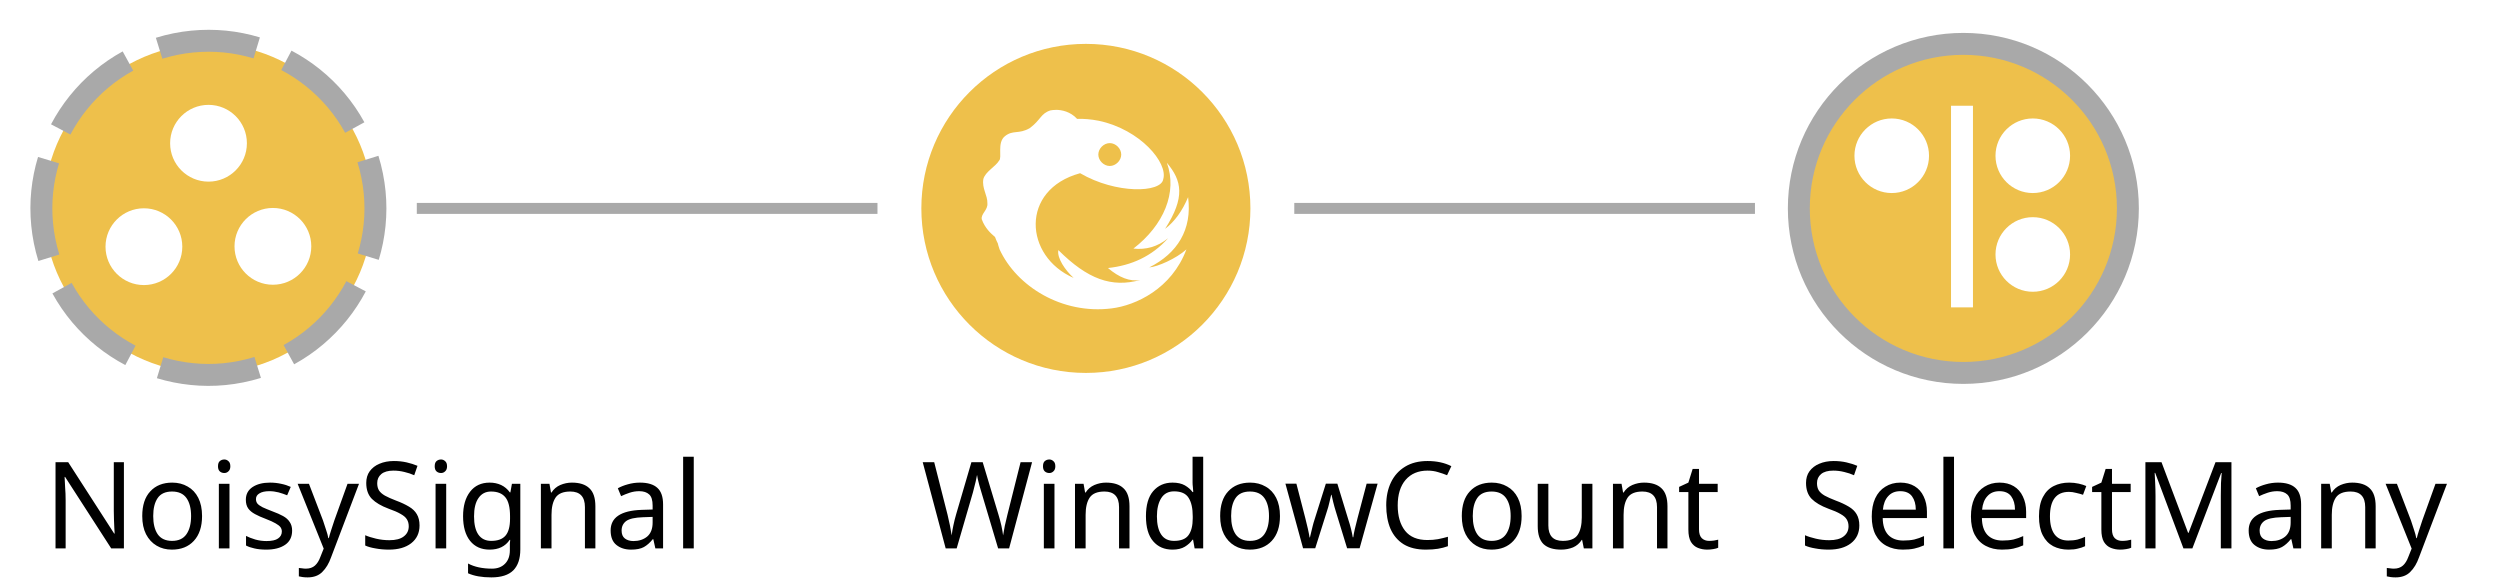
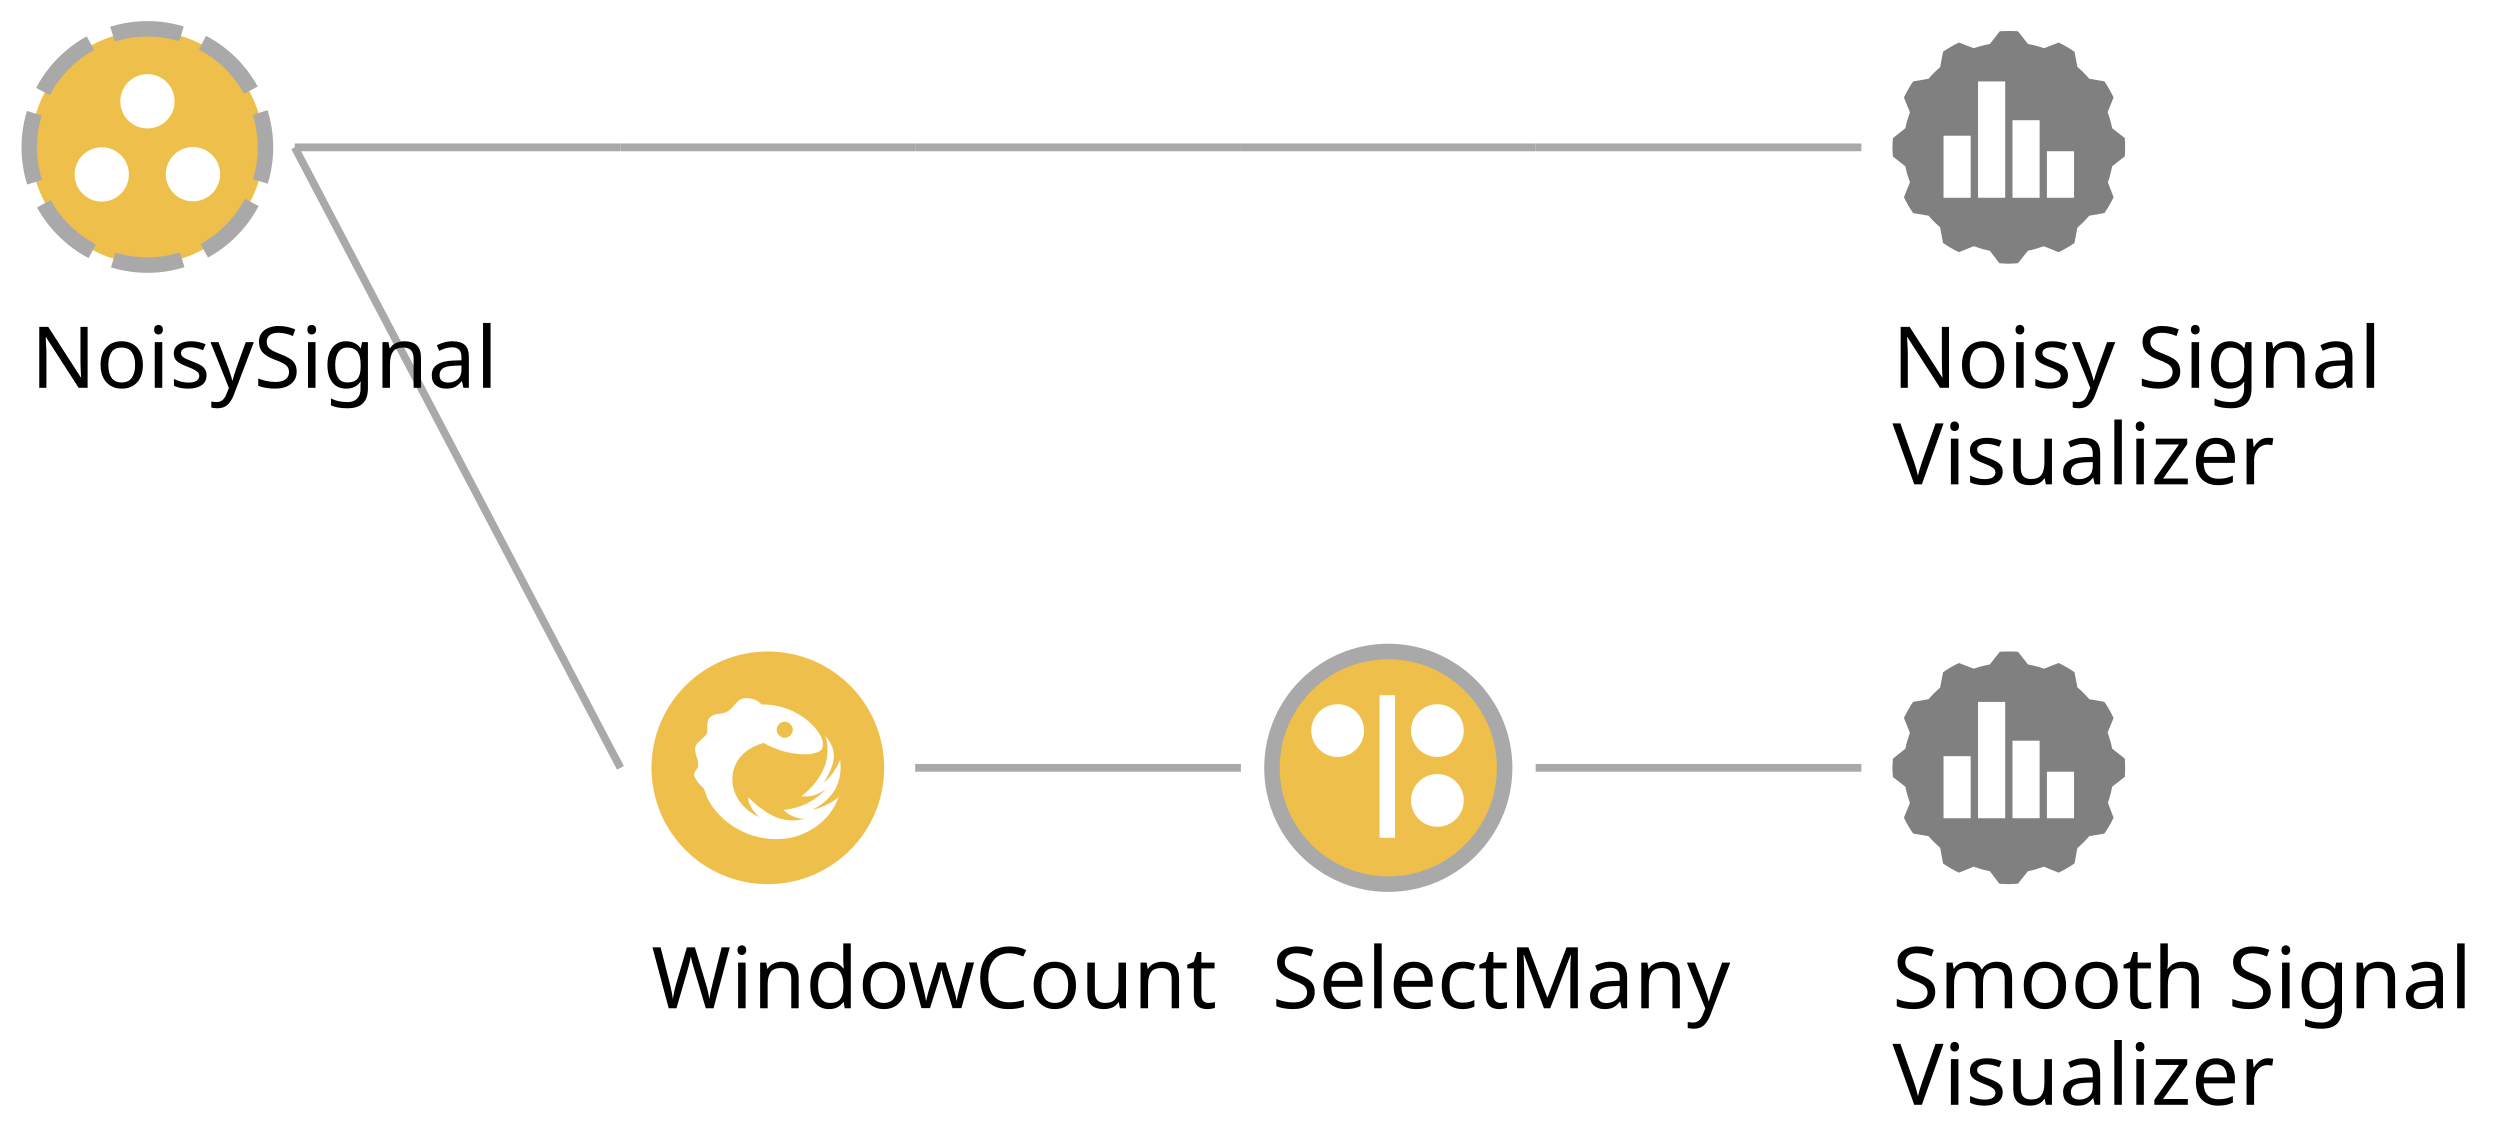
- <svg xmlns="http://www.w3.org/2000/svg" width="227.926" height="52.825" id="SvgGdi_output">
+ <svg xmlns="http://www.w3.org/2000/svg" width="322.338" height="146.65" id="SvgGdi_output">
  <style>text { fill: #000; } @media (prefers-color-scheme: dark) { text { fill: #eee; } }</style>
  <rect id="background" height="100.00%" style="fill:none;" width="100.00%" y="0.00" x="0.00" />
  <g style="shape-rendering:auto;" id="root_group">
-     <line y1="19.00" style="stroke:rgb(169,169,169);fill:none;stroke-linecap:butt;stroke-miterlimit:9;opacity:1;stroke-width:1;stroke-linejoin:miter;" id="2" x2="160.00" y2="19.00" x1="118.00" />
-     <line y1="19.00" style="stroke:rgb(169,169,169);fill:none;stroke-linecap:butt;stroke-miterlimit:9;opacity:1;stroke-width:1;stroke-linejoin:miter;" id="3" x2="80.00" y2="19.00" x1="38.00" />
-     <ellipse id="36" cy="15.00" cx="15.00" transform="matrix(1.00 0.00 0.00 1.00 164.00 4.00 ) " rx="15.00" ry="15.00" style="stroke:none;opacity:1;fill:rgb(238,192,75);" />
-     <ellipse id="39" cy="15.00" cx="15.00" transform="matrix(1.00 0.00 0.00 1.00 164.00 4.00 ) " rx="15.00" ry="15.00" style="stroke:rgb(169,169,169);fill:none;stroke-linecap:butt;stroke-miterlimit:9;opacity:1;stroke-width:2;stroke-linejoin:miter;" />
-     <path transform="matrix(1.00 0.00 0.00 1.00 164.00 4.00 ) " id="46" d="M 14.876 5.641 14.876 24.023 " style="stroke:rgb(255,255,255);fill:none;stroke-linecap:butt;stroke-miterlimit:9;opacity:1;stroke-width:2;stroke-linejoin:miter;" />
-     <ellipse id="47" cy="10.20" cx="8.47" transform="matrix(1.00 0.00 0.00 1.00 164.00 4.00 ) " rx="3.40" ry="3.40" style="stroke:none;opacity:1;fill:rgb(255,255,255);" />
-     <ellipse id="48" cy="10.20" cx="21.33" transform="matrix(1.00 0.00 0.00 1.00 164.00 4.00 ) " rx="3.40" ry="3.40" style="stroke:none;opacity:1;fill:rgb(255,255,255);" />
-     <ellipse id="49" cy="19.20" cx="21.33" transform="matrix(1.00 0.00 0.00 1.00 164.00 4.00 ) " rx="3.40" ry="3.40" style="stroke:none;opacity:1;fill:rgb(255,255,255);" />
-     <text id="50" transform="matrix(1.00 0.00 0.00 1.00 0.00 0.00 ) " x="164.00px" y="39.00px" style="stroke:none;clip-path:url(#52_text_clipper);font-family:Microsoft Sans Serif;font-size:8.25pt;opacity:1;">
-       <tspan dy="8.25pt" id="54">SelectMany</tspan>
+     <line y1="19.00" style="stroke:rgb(169,169,169);fill:none;stroke-linecap:butt;stroke-miterlimit:9;opacity:1;stroke-width:1;stroke-linejoin:miter;" id="2" x2="240.00" y2="19.00" x1="198.00" />
+     <line y1="99.00" style="stroke:rgb(169,169,169);fill:none;stroke-linecap:butt;stroke-miterlimit:9;opacity:1;stroke-width:1;stroke-linejoin:miter;" id="3" x2="240.00" y2="99.00" x1="198.00" />
+     <line y1="19.00" style="stroke:rgb(169,169,169);fill:none;stroke-linecap:butt;stroke-miterlimit:9;opacity:1;stroke-width:1;stroke-linejoin:miter;" id="4" x2="160.00" y2="19.00" x1="118.00" />
+     <line y1="99.00" style="stroke:rgb(169,169,169);fill:none;stroke-linecap:butt;stroke-miterlimit:9;opacity:1;stroke-width:1;stroke-linejoin:miter;" id="5" x2="160.00" y2="99.00" x1="118.00" />
+     <line y1="19.00" style="stroke:rgb(169,169,169);fill:none;stroke-linecap:butt;stroke-miterlimit:9;opacity:1;stroke-width:1;stroke-linejoin:miter;" id="6" x2="80.00" y2="19.00" x1="38.00" />
+     <line y1="19.00" style="stroke:rgb(169,169,169);fill:none;stroke-linecap:butt;stroke-miterlimit:9;opacity:1;stroke-width:1;stroke-linejoin:miter;" id="7" x2="80.00" y2="99.00" x1="38.00" />
+     <path d="M 15 0 C 15.401 0 15.794 0 16.187 0.033 L 17.476 1.671 C 18.195 1.804 18.878 1.977 19.552 2.218 L 21.429 1.483 C 22.14 1.823 22.829 2.227 23.473 2.67 L 23.849 4.621 C 24.395 5.087 24.913 5.605 25.379 6.151 L 27.33 6.494 C 27.773 7.138 28.177 7.861 28.517 8.571 L 27.746 10.448 C 27.987 11.122 28.196 11.805 28.329 12.523 L 29.967 13.813 C 29.998 14.206 30 14.599 30 15 30 15.392 29.997 15.769 29.967 16.154 L 28.329 17.44 C 28.198 18.146 28.017 18.852 27.782 19.516 L 28.517 21.429 C 28.176 22.143 27.775 22.826 27.33 23.473 L 25.379 23.813 C 24.913 24.358 24.395 24.877 23.849 25.342 L 23.473 27.33 C 22.828 27.774 22.14 28.177 21.429 28.517 L 19.516 27.746 C 18.851 27.982 18.184 28.198 17.476 28.329 L 16.187 29.934 C 15.793 29.965 15.401 30 15 30 14.599 30 14.173 29.966 13.78 29.934 L 12.56 28.329 C 11.862 28.2 11.141 27.977 10.484 27.746 L 8.571 28.517 C 7.856 28.176 7.174 27.776 6.527 27.33 L 6.151 25.306 C 5.617 24.848 5.114 24.348 4.658 23.813 L 2.67 23.473 C 2.225 22.826 1.824 22.143 1.483 21.429 L 2.254 19.516 C 2.023 18.859 1.8 18.138 1.671 17.44 L 0.066 16.187 C 0.035 15.794 -9.272993E-05 15.401 -9.272993E-05 15 -9.272993E-05 14.599 0.035 14.206 0.066 13.813 L 1.671 12.524 C 1.802 11.816 2.019 11.149 2.254 10.484 L 1.483 8.571 C 1.823 7.861 2.227 7.138 2.67 6.494 L 4.658 6.151 C 5.114 5.616 5.617 5.116 6.151 4.658 L 6.527 2.67 C 7.174 2.225 7.857 1.824 8.571 1.483 L 10.484 2.218 C 11.148 1.983 11.854 1.802 12.56 1.671 L 13.846 0.033 C 14.231 0.003 14.608 -0 15 -0 z " style="stroke:none;fill-rule:evenodd;opacity:1;fill:rgb(128,128,128);" transform="matrix(1.00 0.00 0.00 1.00 244.00 4.00 ) " id="40" />
+     <rect id="47" height="8.00" style="stroke:none;opacity:1;fill:rgb(255,255,255);" transform="matrix(1.00 0.00 0.00 1.00 244.00 4.00 ) " width="3.50" y="13.50" x="6.59" />
+     <rect id="48" height="15.00" style="stroke:none;opacity:1;fill:rgb(255,255,255);" transform="matrix(1.00 0.00 0.00 1.00 244.00 4.00 ) " width="3.50" y="6.50" x="11.04" />
+     <rect id="49" height="10.00" style="stroke:none;opacity:1;fill:rgb(255,255,255);" transform="matrix(1.00 0.00 0.00 1.00 244.00 4.00 ) " width="3.50" y="11.50" x="15.48" />
+     <rect id="50" height="6.00" style="stroke:none;opacity:1;fill:rgb(255,255,255);" transform="matrix(1.00 0.00 0.00 1.00 244.00 4.00 ) " width="3.50" y="15.50" x="19.92" />
+     <text id="51" transform="matrix(1.00 0.00 0.00 1.00 0.00 0.00 ) " x="244.00px" y="39.00px" style="stroke:none;clip-path:url(#53_text_clipper);font-family:Microsoft Sans Serif;font-size:8.25pt;opacity:1;">
+       <tspan dy="8.25pt" id="55">Noisy Signal </tspan>
    </text>
-     <ellipse id="56" cy="15.00" cx="15.00" transform="matrix(1.00 0.00 0.00 1.00 84.00 4.00 ) " rx="15.00" ry="15.00" style="stroke:none;opacity:1;fill:rgb(238,192,75);" />
-     <path transform="matrix(1.00 0.00 0.00 1.00 84.00 4.00 ) " id="59" d="M 12.246 6.014 12.246 6.02 C 12.058 6.02 11.895 6.04 11.767 6.066 10.869 6.353 10.896 6.934 9.877 7.686 8.863 8.264 8.353 7.82 7.615 8.42 6.878 9.016 7.393 10.383 7.084 10.648 6.777 11.18 5.826 11.655 5.652 12.326 5.509 13.185 6.042 13.797 6.021 14.533 6.083 15.146 5.411 15.495 5.508 15.992 5.797 16.804 6.354 17.292 6.617 17.518 6.663 17.55 6.7 17.599 6.715 17.602 6.791 17.792 6.859 17.986 6.955 18.166 6.95 18.14 6.949 18.114 6.943 18.088 6.998 18.305 7.055 18.524 7.133 18.738 8.683 22.099 12.814 24.686 17.342 24.117 19.541 23.848 22.824 22.332 24.166 18.738 23.22 19.587 21.532 20.324 20.777 20.381 23.33 19.105 24.707 16.937 24.32 13.975 23.792 15.233 23.093 16.201 22.221 16.865 24.075 13.976 23.757 12.481 22.385 10.84 23.366 13.539 22.097 16.534 19.332 18.664 20.452 18.785 21.517 18.516 22.502 17.713 21.013 19.374 19.15 20.208 17.014 20.436 18.034 21.303 19.018 21.695 19.959 21.527 17.345 22.249 15.155 21.454 12.49 18.801 12.351 19.515 13.105 20.628 13.883 21.338 9.373 19.383 8.976 13.296 14.469 11.793 14.472 11.793 14.475 11.794 14.478 11.793 17.75 13.707 21.865 13.581 22.051 12.344 22.509 10.861 19.965 7.805 16.162 7.008 15.462 6.871 14.792 6.817 14.154 6.836 14.167 6.836 14.179 6.836 14.191 6.826 13.584 6.177 12.81 6.012 12.246 6.014 z M 17.178 9.047 C 17.724 9.047 18.223 9.544 18.223 10.09 18.223 10.636 17.724 11.133 17.178 11.133 16.632 11.133 16.135 10.636 16.135 10.09 16.135 9.544 16.632 9.047 17.178 9.047 z " style="stroke:none;fill-rule:evenodd;opacity:1;fill:rgb(255,255,255);" />
-     <text id="60" transform="matrix(1.00 0.00 0.00 1.00 0.00 0.00 ) " x="84.00px" y="39.00px" style="stroke:none;clip-path:url(#62_text_clipper);font-family:Microsoft Sans Serif;font-size:8.25pt;opacity:1;">
-       <tspan dy="8.25pt" id="64">WindowCount</tspan>
+     <text id="57" transform="matrix(1.00 0.00 0.00 1.00 0.00 0.00 ) " x="244.00px" y="51.45px" style="stroke:none;clip-path:url(#59_text_clipper);font-family:Microsoft Sans Serif;font-size:8.25pt;opacity:1;">
+       <tspan dy="8.25pt" id="61">Visualizer</tspan>
    </text>
-     <ellipse id="66" cy="15.00" cx="15.00" transform="matrix(1.00 0.00 0.00 1.00 4.00 4.00 ) " rx="15.00" ry="15.00" style="stroke:none;opacity:1;fill:rgb(238,192,75);" />
-     <path style="stroke:rgb(169,169,169);fill:none;stroke-linecap:butt;stroke-miterlimit:9;opacity:1;stroke-width:2;stroke-linejoin:miter;" transform="matrix(1.00 0.00 0.00 1.00 4.00 4.00 ) " id="69" d="M 1.536 7.8 C 1.991 6.939 2.528 6.12 3.14 5.359 3.753 4.597 4.44 3.891 5.197 3.254 5.953 2.617 6.778 2.049 7.665 1.563 M 0.454 19.5 C 0.144 18.496 -0.057 17.483 -0.156 16.477 -0.255 15.47 -0.252 14.468 -0.153 13.484 -0.053 12.501 0.141 11.535 0.425 10.599 M 7.892 28.399 C 7.031 27.945 6.213 27.408 5.451 26.795 4.689 26.183 3.983 25.495 3.346 24.739 2.71 23.983 2.142 23.157 1.655 22.27 M 19.494 29.499 C 18.49 29.81 17.478 30.01 16.471 30.11 15.464 30.208 14.463 30.205 13.479 30.102 12.495 30.003 11.529 29.808 10.594 29.524 M 28.464 22.099 C 28.009 22.961 27.472 23.779 26.86 24.541 26.247 25.303 25.559 26.008 24.803 26.645 24.047 27.282 23.222 27.85 22.335 28.337 M 29.546 10.499 C 29.856 11.504 30.057 12.516 30.156 13.522 30.255 14.529 30.251 15.531 30.152 16.515 30.053 17.499 29.858 18.465 29.574 19.4 M 22.108 1.5 C 22.969 1.955 23.787 2.492 24.549 3.104 25.311 3.716 26.017 4.404 26.654 5.16 27.291 5.917 27.859 6.742 28.345 7.629 M 10.505 0.4 C 11.509 0.09 12.521 -0.111 13.528 -0.21 14.535 -0.309 15.536 -0.306 16.52 -0.21 17.504 -0.111 18.47 0.084 19.405 0.367 " />
-     <ellipse id="75" cy="9.06" cx="15.01" transform="matrix(1.00 0.00 0.00 1.00 4.00 4.00 ) " rx="3.50" ry="3.50" style="stroke:none;opacity:1;fill:rgb(255,255,255);" />
-     <ellipse id="76" cy="18.49" cx="9.12" transform="matrix(1.00 0.00 0.00 1.00 4.00 4.00 ) " rx="3.50" ry="3.50" style="stroke:none;opacity:1;fill:rgb(255,255,255);" />
-     <ellipse id="77" cy="18.46" cx="20.88" transform="matrix(1.00 0.00 0.00 1.00 4.00 4.00 ) " rx="3.50" ry="3.50" style="stroke:none;opacity:1;fill:rgb(255,255,255);" />
-     <text id="78" transform="matrix(1.00 0.00 0.00 1.00 0.00 0.00 ) " x="4.00px" y="39.00px" style="stroke:none;clip-path:url(#80_text_clipper);font-family:Microsoft Sans Serif;font-size:8.25pt;opacity:1;">
-       <tspan dy="8.25pt" id="82">NoisySignal</tspan>
+     <path d="M 15 0 C 15.401 0 15.794 0 16.187 0.033 L 17.476 1.671 C 18.195 1.804 18.878 1.977 19.552 2.218 L 21.429 1.483 C 22.14 1.823 22.829 2.227 23.473 2.67 L 23.849 4.621 C 24.395 5.087 24.913 5.605 25.379 6.151 L 27.33 6.494 C 27.773 7.138 28.177 7.861 28.517 8.571 L 27.746 10.448 C 27.987 11.122 28.196 11.805 28.329 12.523 L 29.967 13.813 C 29.998 14.206 30 14.599 30 15 30 15.392 29.997 15.769 29.967 16.154 L 28.329 17.44 C 28.198 18.146 28.017 18.852 27.782 19.516 L 28.517 21.429 C 28.176 22.143 27.775 22.826 27.33 23.473 L 25.379 23.813 C 24.913 24.358 24.395 24.877 23.849 25.342 L 23.473 27.33 C 22.828 27.774 22.14 28.177 21.429 28.517 L 19.516 27.746 C 18.851 27.982 18.184 28.198 17.476 28.329 L 16.187 29.934 C 15.793 29.965 15.401 30 15 30 14.599 30 14.173 29.966 13.78 29.934 L 12.56 28.329 C 11.862 28.2 11.141 27.977 10.484 27.746 L 8.571 28.517 C 7.856 28.176 7.174 27.776 6.527 27.33 L 6.151 25.306 C 5.617 24.848 5.114 24.348 4.658 23.813 L 2.67 23.473 C 2.225 22.826 1.824 22.143 1.483 21.429 L 2.254 19.516 C 2.023 18.859 1.8 18.138 1.671 17.44 L 0.066 16.187 C 0.035 15.794 -9.272993E-05 15.401 -9.272993E-05 15 -9.272993E-05 14.599 0.035 14.206 0.066 13.813 L 1.671 12.524 C 1.802 11.816 2.019 11.149 2.254 10.484 L 1.483 8.571 C 1.823 7.861 2.227 7.138 2.67 6.494 L 4.658 6.151 C 5.114 5.616 5.617 5.116 6.151 4.658 L 6.527 2.67 C 7.174 2.225 7.857 1.824 8.571 1.483 L 10.484 2.218 C 11.148 1.983 11.854 1.802 12.56 1.671 L 13.846 0.033 C 14.231 0.003 14.608 -0 15 -0 z " style="stroke:none;fill-rule:evenodd;opacity:1;fill:rgb(128,128,128);" transform="matrix(1.00 0.00 0.00 1.00 244.00 84.00 ) " id="63" />
+     <rect id="64" height="8.00" style="stroke:none;opacity:1;fill:rgb(255,255,255);" transform="matrix(1.00 0.00 0.00 1.00 244.00 84.00 ) " width="3.50" y="13.50" x="6.59" />
+     <rect id="65" height="15.00" style="stroke:none;opacity:1;fill:rgb(255,255,255);" transform="matrix(1.00 0.00 0.00 1.00 244.00 84.00 ) " width="3.50" y="6.50" x="11.04" />
+     <rect id="66" height="10.00" style="stroke:none;opacity:1;fill:rgb(255,255,255);" transform="matrix(1.00 0.00 0.00 1.00 244.00 84.00 ) " width="3.50" y="11.50" x="15.48" />
+     <rect id="67" height="6.00" style="stroke:none;opacity:1;fill:rgb(255,255,255);" transform="matrix(1.00 0.00 0.00 1.00 244.00 84.00 ) " width="3.50" y="15.50" x="19.92" />
+     <text id="68" transform="matrix(1.00 0.00 0.00 1.00 0.00 0.00 ) " x="244.00px" y="119.00px" style="stroke:none;clip-path:url(#70_text_clipper);font-family:Microsoft Sans Serif;font-size:8.25pt;opacity:1;">
+       <tspan dy="8.25pt" id="72">Smooth Signal </tspan>
+     </text>
+     <text id="74" transform="matrix(1.00 0.00 0.00 1.00 0.00 0.00 ) " x="244.00px" y="131.45px" style="stroke:none;clip-path:url(#76_text_clipper);font-family:Microsoft Sans Serif;font-size:8.25pt;opacity:1;">
+       <tspan dy="8.25pt" id="78">Visualizer</tspan>
+     </text>
+     <line y1="19.00" style="stroke:rgb(169,169,169);fill:none;stroke-linecap:butt;stroke-miterlimit:9;opacity:1;stroke-width:1;stroke-linejoin:miter;" id="80" x2="198.00" y2="19.00" x1="160.00" />
+     <ellipse id="83" cy="15.00" cx="15.00" transform="matrix(1.00 0.00 0.00 1.00 164.00 84.00 ) " rx="15.00" ry="15.00" style="stroke:none;opacity:1;fill:rgb(238,192,75);" />
+     <ellipse id="86" cy="15.00" cx="15.00" transform="matrix(1.00 0.00 0.00 1.00 164.00 84.00 ) " rx="15.00" ry="15.00" style="stroke:rgb(169,169,169);fill:none;stroke-linecap:butt;stroke-miterlimit:9;opacity:1;stroke-width:2;stroke-linejoin:miter;" />
+     <path transform="matrix(1.00 0.00 0.00 1.00 164.00 84.00 ) " id="93" style="stroke:rgb(255,255,255);fill:none;stroke-linecap:butt;stroke-miterlimit:9;opacity:1;stroke-width:2;stroke-linejoin:miter;" d="M 14.876 5.641 14.876 24.023 " />
+     <ellipse id="94" cy="10.20" cx="8.47" transform="matrix(1.00 0.00 0.00 1.00 164.00 84.00 ) " rx="3.40" ry="3.40" style="stroke:none;opacity:1;fill:rgb(255,255,255);" />
+     <ellipse id="95" cy="10.20" cx="21.33" transform="matrix(1.00 0.00 0.00 1.00 164.00 84.00 ) " rx="3.40" ry="3.40" style="stroke:none;opacity:1;fill:rgb(255,255,255);" />
+     <ellipse id="96" cy="19.20" cx="21.33" transform="matrix(1.00 0.00 0.00 1.00 164.00 84.00 ) " rx="3.40" ry="3.40" style="stroke:none;opacity:1;fill:rgb(255,255,255);" />
+     <text id="97" transform="matrix(1.00 0.00 0.00 1.00 0.00 0.00 ) " x="164.00px" y="119.00px" style="stroke:none;clip-path:url(#99_text_clipper);font-family:Microsoft Sans Serif;font-size:8.25pt;opacity:1;">
+       <tspan dy="8.25pt" id="101">SelectMany</tspan>
+     </text>
+     <line y1="19.00" style="stroke:rgb(169,169,169);fill:none;stroke-linecap:butt;stroke-miterlimit:9;opacity:1;stroke-width:1;stroke-linejoin:miter;" id="103" x2="118.00" y2="19.00" x1="80.00" />
+     <ellipse id="104" cy="15.00" cx="15.00" transform="matrix(1.00 0.00 0.00 1.00 84.00 84.00 ) " rx="15.00" ry="15.00" style="stroke:none;opacity:1;fill:rgb(238,192,75);" />
+     <path transform="matrix(1.00 0.00 0.00 1.00 84.00 84.00 ) " id="107" d="M 12.246 6.014 12.246 6.02 C 12.058 6.02 11.895 6.04 11.767 6.066 10.869 6.353 10.896 6.934 9.877 7.686 8.863 8.264 8.353 7.82 7.615 8.42 6.878 9.016 7.393 10.383 7.084 10.648 6.777 11.18 5.826 11.655 5.652 12.326 5.509 13.185 6.042 13.797 6.021 14.533 6.083 15.146 5.411 15.495 5.508 15.992 5.797 16.804 6.354 17.292 6.617 17.518 6.663 17.55 6.7 17.599 6.715 17.602 6.791 17.792 6.859 17.986 6.955 18.166 6.95 18.14 6.949 18.114 6.943 18.088 6.998 18.305 7.055 18.524 7.133 18.738 8.683 22.099 12.814 24.686 17.342 24.117 19.541 23.848 22.824 22.332 24.166 18.738 23.22 19.587 21.532 20.324 20.777 20.381 23.33 19.105 24.707 16.937 24.32 13.975 23.792 15.233 23.093 16.201 22.221 16.865 24.075 13.976 23.757 12.481 22.385 10.84 23.366 13.539 22.097 16.534 19.332 18.664 20.452 18.785 21.517 18.516 22.502 17.713 21.013 19.374 19.15 20.208 17.014 20.436 18.034 21.303 19.018 21.695 19.959 21.527 17.345 22.249 15.155 21.454 12.49 18.801 12.351 19.515 13.105 20.628 13.883 21.338 9.373 19.383 8.976 13.296 14.469 11.793 14.472 11.793 14.475 11.794 14.478 11.793 17.75 13.707 21.865 13.581 22.051 12.344 22.509 10.861 19.965 7.805 16.162 7.008 15.462 6.871 14.792 6.817 14.154 6.836 14.167 6.836 14.179 6.836 14.191 6.826 13.584 6.177 12.81 6.012 12.246 6.014 z M 17.178 9.047 C 17.724 9.047 18.223 9.544 18.223 10.09 18.223 10.636 17.724 11.133 17.178 11.133 16.632 11.133 16.135 10.636 16.135 10.09 16.135 9.544 16.632 9.047 17.178 9.047 z " style="stroke:none;fill-rule:evenodd;opacity:1;fill:rgb(255,255,255);" />
+     <text id="108" transform="matrix(1.00 0.00 0.00 1.00 0.00 0.00 ) " x="84.00px" y="119.00px" style="stroke:none;clip-path:url(#110_text_clipper);font-family:Microsoft Sans Serif;font-size:8.25pt;opacity:1;">
+       <tspan dy="8.25pt" id="112">WindowCount</tspan>
+     </text>
+     <ellipse id="114" cy="15.00" cx="15.00" transform="matrix(1.00 0.00 0.00 1.00 4.00 4.00 ) " rx="15.00" ry="15.00" style="stroke:none;opacity:1;fill:rgb(238,192,75);" />
+     <path style="stroke:rgb(169,169,169);fill:none;stroke-linecap:butt;stroke-miterlimit:9;opacity:1;stroke-width:2;stroke-linejoin:miter;" transform="matrix(1.00 0.00 0.00 1.00 4.00 4.00 ) " id="117" d="M 1.536 7.8 C 1.991 6.939 2.528 6.12 3.14 5.359 3.753 4.597 4.44 3.891 5.197 3.254 5.953 2.617 6.778 2.049 7.665 1.563 M 0.454 19.5 C 0.144 18.496 -0.057 17.483 -0.156 16.477 -0.255 15.47 -0.252 14.468 -0.153 13.484 -0.053 12.501 0.141 11.535 0.425 10.599 M 7.892 28.399 C 7.031 27.945 6.213 27.408 5.451 26.795 4.689 26.183 3.983 25.495 3.346 24.739 2.71 23.983 2.142 23.157 1.655 22.27 M 19.494 29.499 C 18.49 29.81 17.478 30.01 16.471 30.11 15.464 30.208 14.463 30.205 13.479 30.102 12.495 30.003 11.529 29.808 10.594 29.524 M 28.464 22.099 C 28.009 22.961 27.472 23.779 26.86 24.541 26.247 25.303 25.559 26.008 24.803 26.645 24.047 27.282 23.222 27.85 22.335 28.337 M 29.546 10.499 C 29.856 11.504 30.057 12.516 30.156 13.522 30.255 14.529 30.251 15.531 30.152 16.515 30.053 17.499 29.858 18.465 29.574 19.4 M 22.108 1.5 C 22.969 1.955 23.787 2.492 24.549 3.104 25.311 3.716 26.017 4.404 26.654 5.16 27.291 5.917 27.859 6.742 28.345 7.629 M 10.505 0.4 C 11.509 0.09 12.521 -0.111 13.528 -0.21 14.535 -0.309 15.536 -0.306 16.52 -0.21 17.504 -0.111 18.47 0.084 19.405 0.367 " />
+     <ellipse id="123" cy="9.06" cx="15.01" transform="matrix(1.00 0.00 0.00 1.00 4.00 4.00 ) " rx="3.50" ry="3.50" style="stroke:none;opacity:1;fill:rgb(255,255,255);" />
+     <ellipse id="124" cy="18.49" cx="9.12" transform="matrix(1.00 0.00 0.00 1.00 4.00 4.00 ) " rx="3.50" ry="3.50" style="stroke:none;opacity:1;fill:rgb(255,255,255);" />
+     <ellipse id="125" cy="18.46" cx="20.88" transform="matrix(1.00 0.00 0.00 1.00 4.00 4.00 ) " rx="3.50" ry="3.50" style="stroke:none;opacity:1;fill:rgb(255,255,255);" />
+     <text id="126" transform="matrix(1.00 0.00 0.00 1.00 0.00 0.00 ) " x="4.00px" y="39.00px" style="stroke:none;clip-path:url(#128_text_clipper);font-family:Microsoft Sans Serif;font-size:8.25pt;opacity:1;">
+       <tspan dy="8.25pt" id="130">NoisySignal</tspan>
    </text>
  </g>
  <defs id="clips_hatches_and_gradients">
-     <clipPath id="52_text_clipper">
-       <rect x="164.00" y="39.00" width="62.93" height="13.83" id="53" />
+     <clipPath id="53_text_clipper">
+       <rect x="244.00" y="39.00" width="66.70" height="27.65" id="54" />
    </clipPath>
-     <clipPath id="62_text_clipper">
-       <rect x="84.00" y="39.00" width="74.25" height="13.83" id="63" />
+     <clipPath id="59_text_clipper">
+       <rect x="244.00" y="51.45" width="66.70" height="27.65" id="60" />
    </clipPath>
-     <clipPath id="80_text_clipper">
-       <rect x="4.00" y="39.00" width="63.69" height="13.83" id="81" />
+     <clipPath id="70_text_clipper">
+       <rect x="244.00" y="119.00" width="77.34" height="27.65" id="71" />
+     </clipPath>
+     <clipPath id="76_text_clipper">
+       <rect x="244.00" y="131.45" width="77.34" height="27.65" id="77" />
+     </clipPath>
+     <clipPath id="99_text_clipper">
+       <rect x="164.00" y="119.00" width="62.93" height="13.83" id="100" />
+     </clipPath>
+     <clipPath id="110_text_clipper">
+       <rect x="84.00" y="119.00" width="74.25" height="13.83" id="111" />
+     </clipPath>
+     <clipPath id="128_text_clipper">
+       <rect x="4.00" y="39.00" width="63.69" height="13.83" id="129" />
    </clipPath>
  </defs>
</svg>
